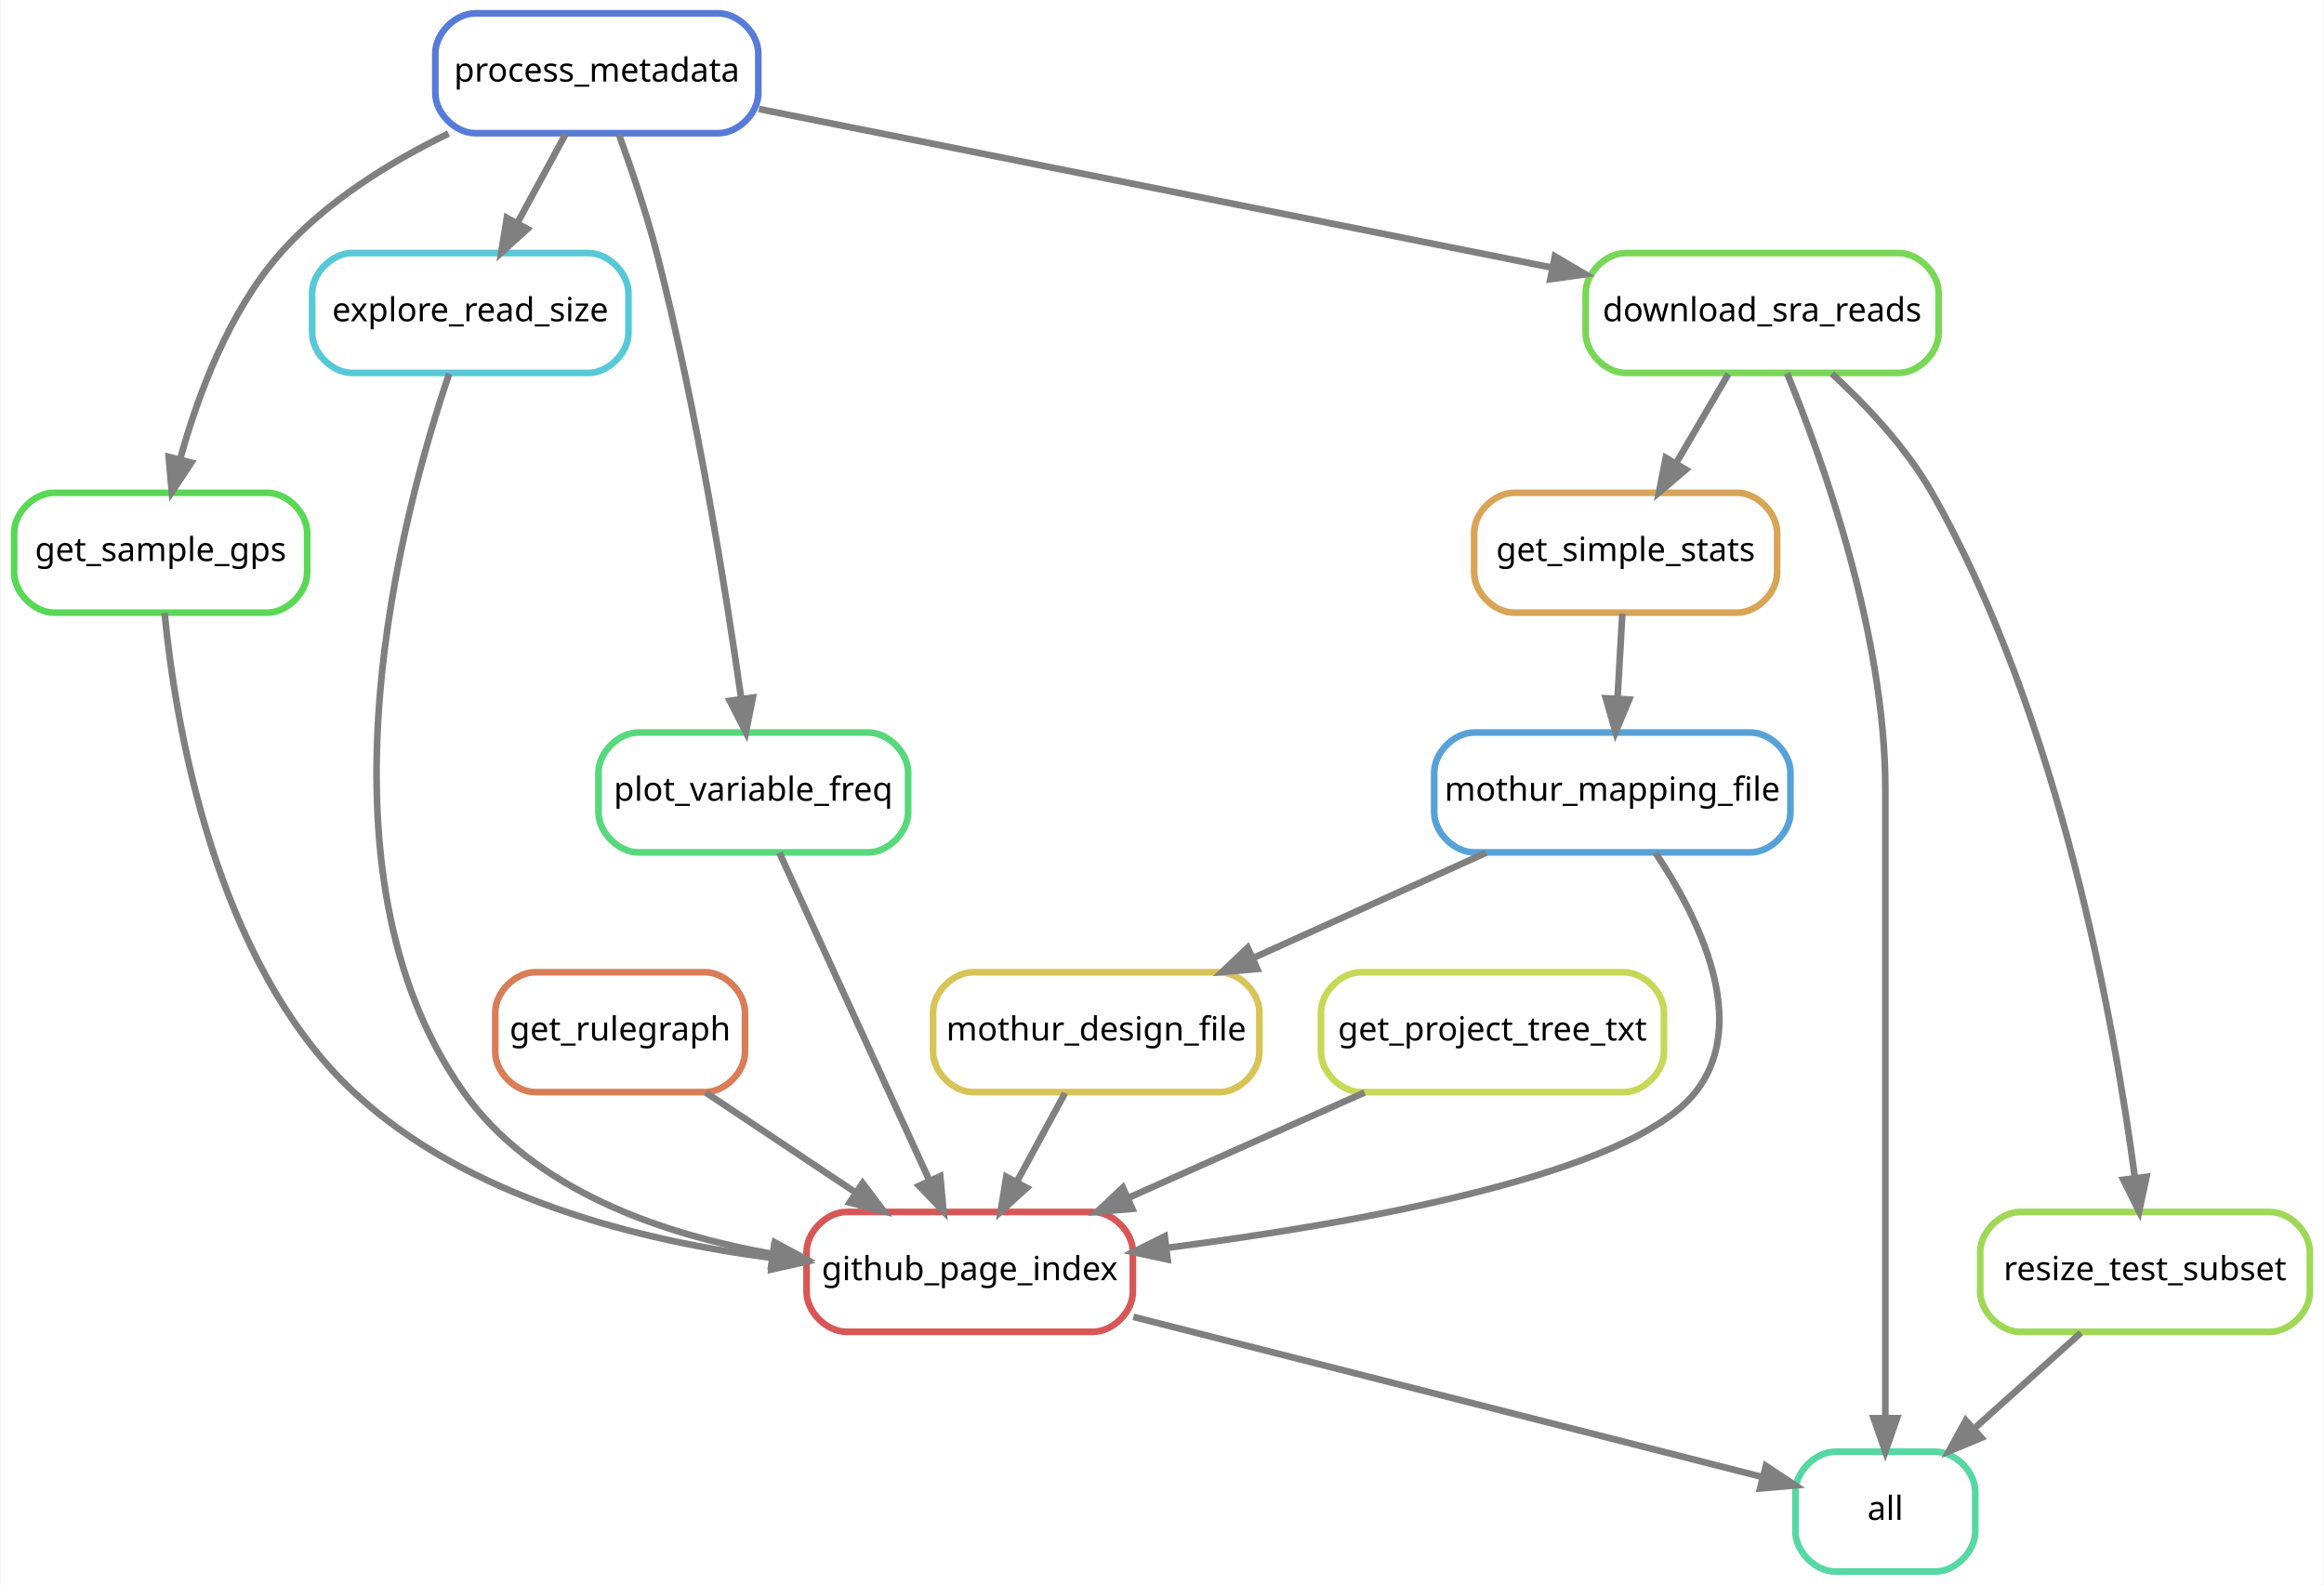
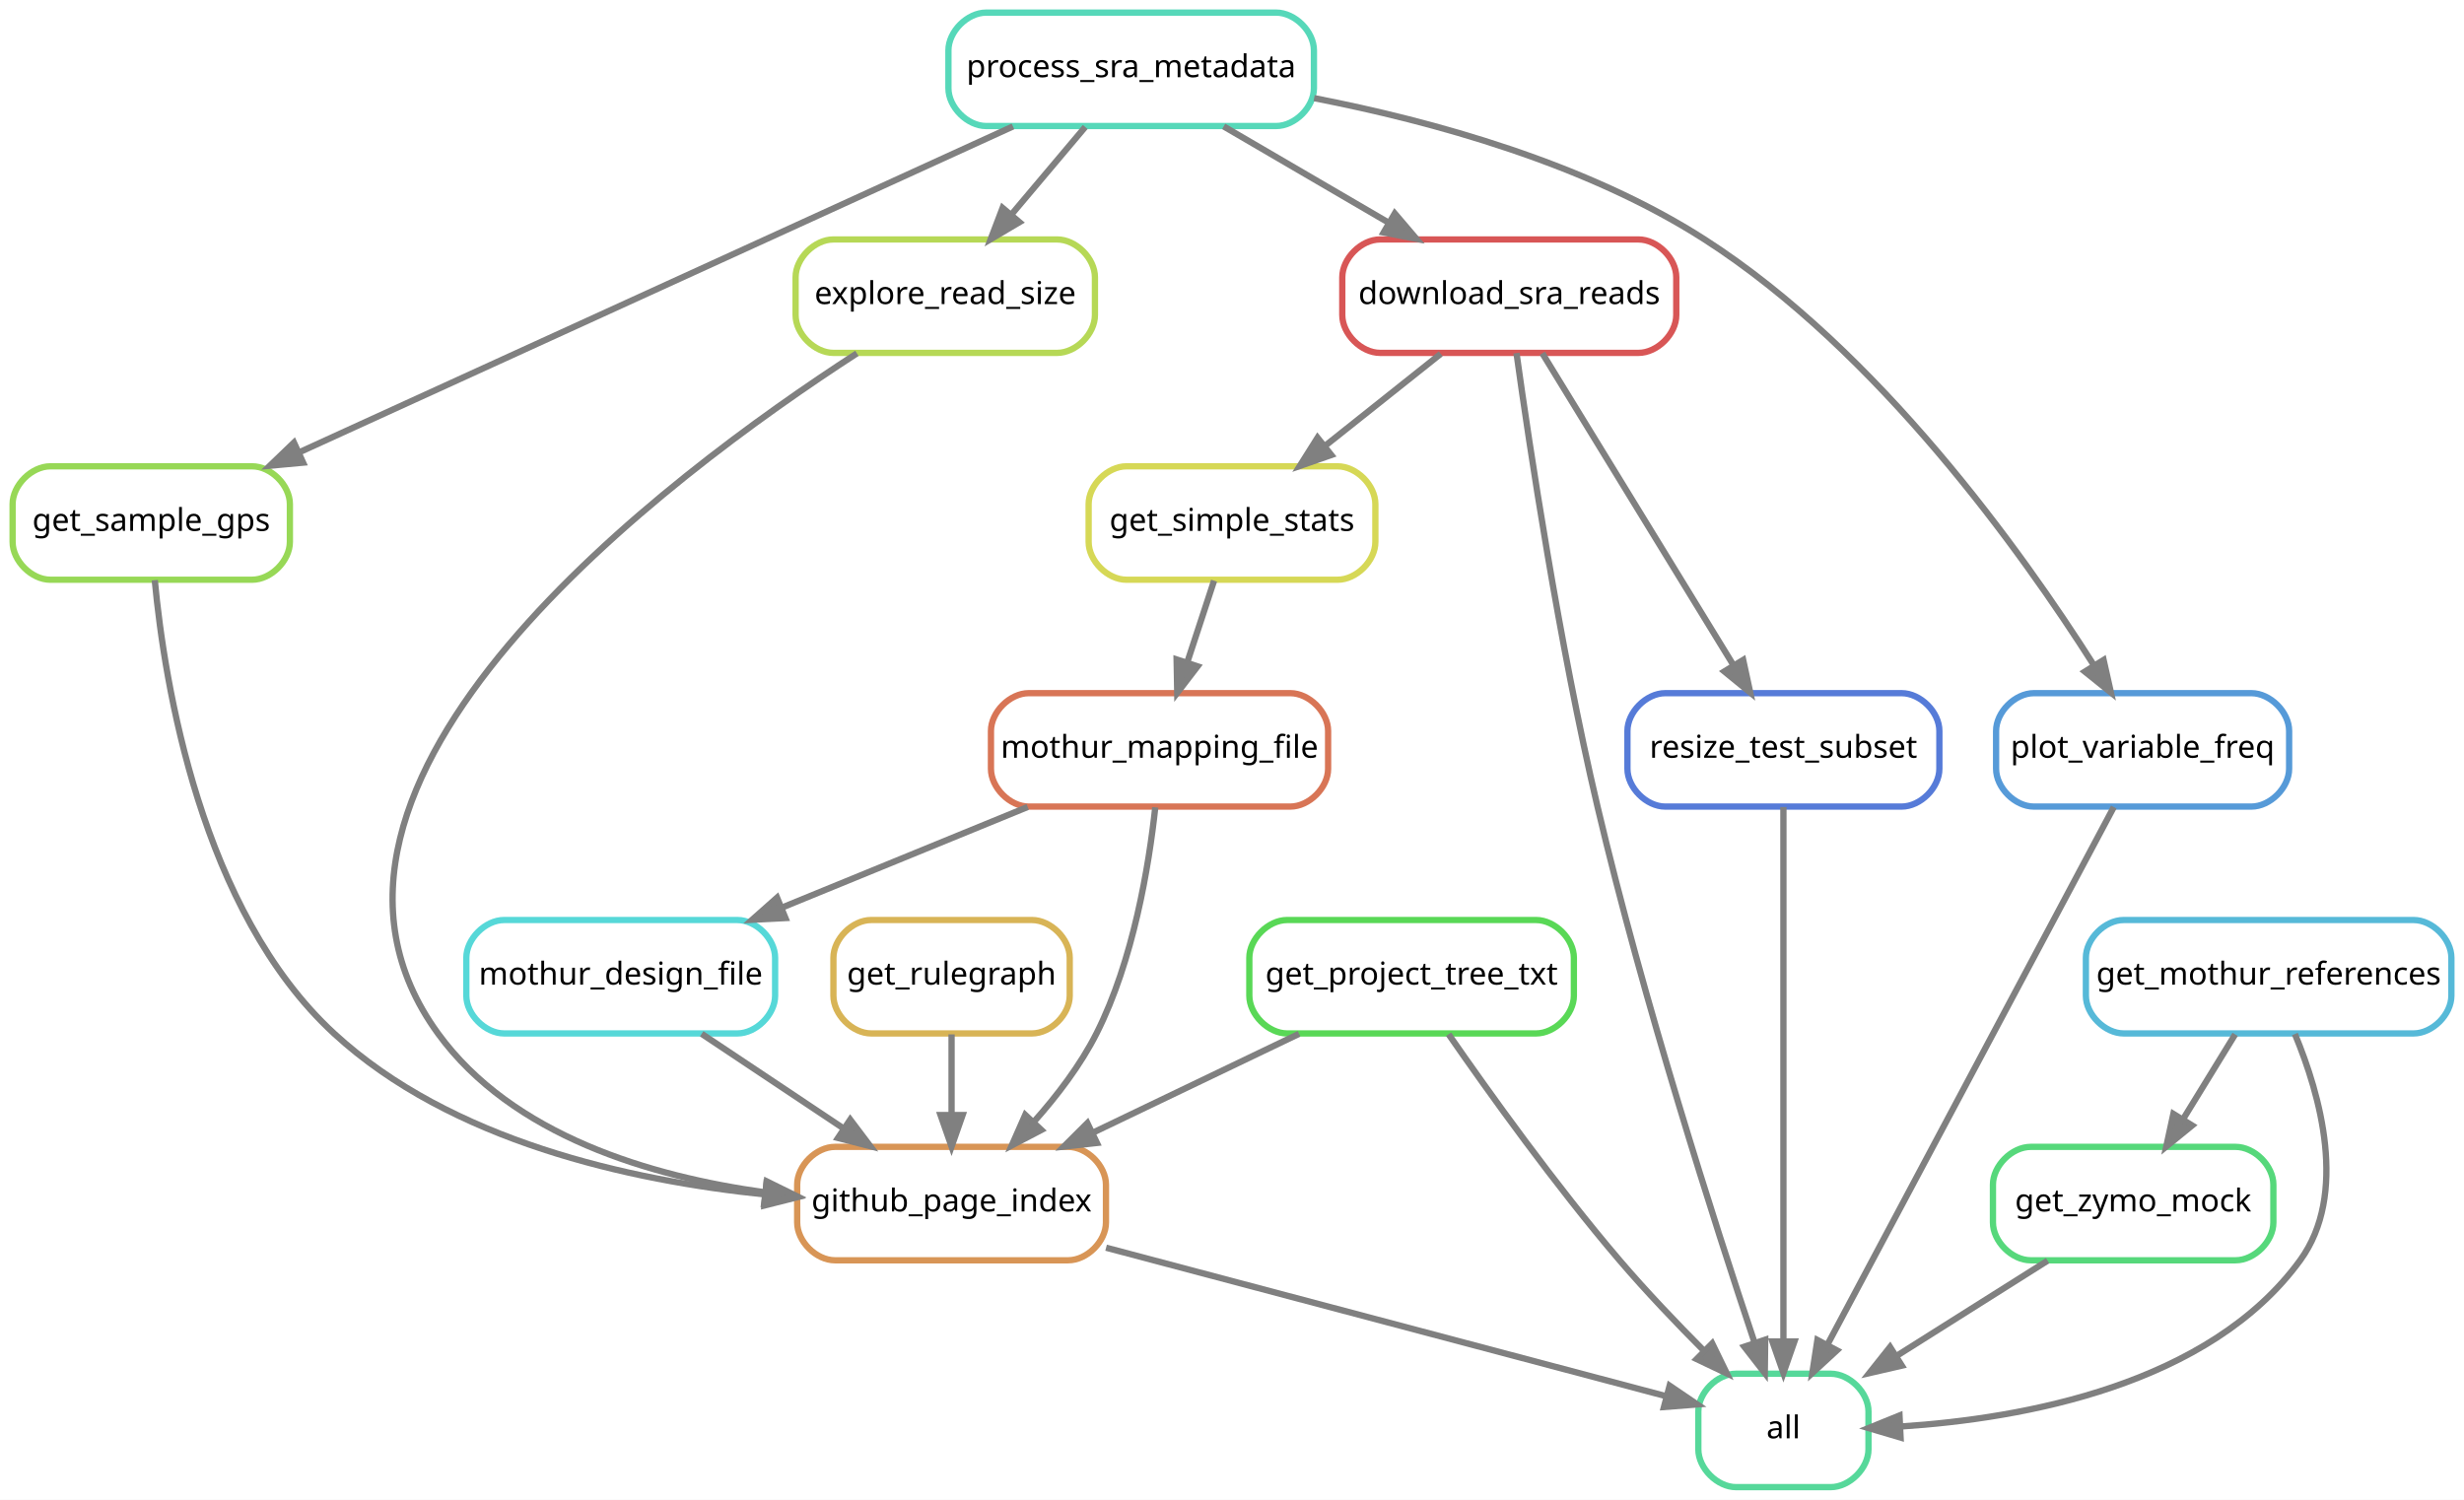
- <svg xmlns="http://www.w3.org/2000/svg" width="698pt" height="476pt" viewBox="0.00 0.00 697.50 476.00">
+ <svg xmlns="http://www.w3.org/2000/svg" width="782pt" height="476pt" viewBox="0.00 0.00 782.00 476.00">
  <g id="graph0" class="graph" transform="scale(1 1) rotate(0) translate(4 472)">
-     <polygon fill="white" stroke="none" points="-4,4 -4,-472 693.5,-472 693.5,4 -4,4" />
+     <polygon fill="white" stroke="none" points="-4,4 -4,-472 778,-472 778,4 -4,4" />
    <g id="node1" class="node">
-       <path fill="none" stroke="#56d8a2" stroke-width="2" d="M577,-36C577,-36 547,-36 547,-36 541,-36 535,-30 535,-24 535,-24 535,-12 535,-12 535,-6 541,0 547,0 547,0 577,0 577,0 583,0 589,-6 589,-12 589,-12 589,-24 589,-24 589,-30 583,-36 577,-36" />
+       <path fill="none" stroke="#56d89a" stroke-width="2" d="M577,-36C577,-36 547,-36 547,-36 541,-36 535,-30 535,-24 535,-24 535,-12 535,-12 535,-6 541,0 547,0 547,0 577,0 577,0 583,0 589,-6 589,-12 589,-12 589,-24 589,-24 589,-30 583,-36 577,-36" />
      <text text-anchor="middle" x="562" y="-15.5" font-family="sans" font-size="10.00">all</text>
    </g>
    <g id="node2" class="node">
-       <path fill="none" stroke="#d85656" stroke-width="2" d="M324,-108C324,-108 250,-108 250,-108 244,-108 238,-102 238,-96 238,-96 238,-84 238,-84 238,-78 244,-72 250,-72 250,-72 324,-72 324,-72 330,-72 336,-78 336,-84 336,-84 336,-96 336,-96 336,-102 330,-108 324,-108" />
-       <text text-anchor="middle" x="287" y="-87.5" font-family="sans" font-size="10.00">github_page_index</text>
+       <path fill="none" stroke="#d89556" stroke-width="2" d="M335,-108C335,-108 261,-108 261,-108 255,-108 249,-102 249,-96 249,-96 249,-84 249,-84 249,-78 255,-72 261,-72 261,-72 335,-72 335,-72 341,-72 347,-78 347,-84 347,-84 347,-96 347,-96 347,-102 341,-108 335,-108" />
+       <text text-anchor="middle" x="298" y="-87.5" font-family="sans" font-size="10.00">github_page_index</text>
+     </g>
+     <g id="edge6" class="edge">
+       <path fill="none" stroke="grey" stroke-width="2" d="M347.04,-76C398.58,-62.33 478.49,-41.14 524.99,-28.81" />
+       <polygon fill="grey" stroke="grey" stroke-width="2" points="525.89,-32.2 534.66,-26.25 524.09,-25.43 525.89,-32.2" />
+     </g>
+     <g id="node3" class="node">
+       <path fill="none" stroke="#d8b456" stroke-width="2" d="M323.5,-180C323.5,-180 272.5,-180 272.5,-180 266.5,-180 260.5,-174 260.5,-168 260.5,-168 260.5,-156 260.5,-156 260.5,-150 266.5,-144 272.5,-144 272.5,-144 323.5,-144 323.5,-144 329.5,-144 335.5,-150 335.5,-156 335.5,-156 335.5,-168 335.5,-168 335.5,-174 329.5,-180 323.5,-180" />
+       <text text-anchor="middle" x="298" y="-159.5" font-family="sans" font-size="10.00">get_rulegraph</text>
+     </g>
+     <g id="edge9" class="edge">
+       <path fill="none" stroke="grey" stroke-width="2" d="M298,-143.7C298,-135.98 298,-126.71 298,-118.11" />
+       <polygon fill="grey" stroke="grey" stroke-width="2" points="301.5,-118.1 298,-108.1 294.5,-118.1 301.5,-118.1" />
+     </g>
+     <g id="node4" class="node">
+       <path fill="none" stroke="#97d856" stroke-width="2" d="M76,-324C76,-324 12,-324 12,-324 6,-324 0,-318 0,-312 0,-312 0,-300 0,-300 0,-294 6,-288 12,-288 12,-288 76,-288 76,-288 82,-288 88,-294 88,-300 88,-300 88,-312 88,-312 88,-318 82,-324 76,-324" />
+       <text text-anchor="middle" x="44" y="-303.5" font-family="sans" font-size="10.00">get_sample_gps</text>
+     </g>
+     <g id="edge10" class="edge">
+       <path fill="none" stroke="grey" stroke-width="2" d="M45.12,-287.86C48.22,-255 59.72,-182.96 102,-144 139.08,-109.83 195.91,-97.3 238.85,-92.89" />
+       <polygon fill="grey" stroke="grey" stroke-width="2" points="239.24,-96.37 248.89,-91.98 238.61,-89.4 239.24,-96.37" />
+     </g>
+     <g id="node5" class="node">
+       <path fill="none" stroke="#56d8b9" stroke-width="2" d="M401,-468C401,-468 309,-468 309,-468 303,-468 297,-462 297,-456 297,-456 297,-444 297,-444 297,-438 303,-432 309,-432 309,-432 401,-432 401,-432 407,-432 413,-438 413,-444 413,-444 413,-456 413,-456 413,-462 407,-468 401,-468" />
+       <text text-anchor="middle" x="355" y="-447.5" font-family="sans" font-size="10.00">process_sra_metadata</text>
+     </g>
+     <g id="edge14" class="edge">
+       <path fill="none" stroke="grey" stroke-width="2" d="M317.49,-431.87C260.63,-405.91 152.72,-356.64 90.81,-328.37" />
+       <polygon fill="grey" stroke="grey" stroke-width="2" points="92.2,-325.16 81.65,-324.19 89.29,-331.53 92.2,-325.16" />
+     </g>
+     <g id="node7" class="node">
+       <path fill="none" stroke="#b6d856" stroke-width="2" d="M331.5,-396C331.5,-396 260.5,-396 260.5,-396 254.5,-396 248.5,-390 248.5,-384 248.5,-384 248.5,-372 248.5,-372 248.5,-366 254.5,-360 260.5,-360 260.5,-360 331.5,-360 331.5,-360 337.5,-360 343.5,-366 343.5,-372 343.5,-372 343.5,-384 343.5,-384 343.5,-390 337.5,-396 331.5,-396" />
+       <text text-anchor="middle" x="296" y="-375.5" font-family="sans" font-size="10.00">explore_read_size</text>
+     </g>
+     <g id="edge15" class="edge">
+       <path fill="none" stroke="grey" stroke-width="2" d="M340.42,-431.7C333.34,-423.3 324.72,-413.07 316.95,-403.86" />
+       <polygon fill="grey" stroke="grey" stroke-width="2" points="319.54,-401.49 310.42,-396.1 314.19,-406.01 319.54,-401.49" />
+     </g>
+     <g id="node10" class="node">
+       <path fill="none" stroke="#d85656" stroke-width="2" d="M516,-396C516,-396 434,-396 434,-396 428,-396 422,-390 422,-384 422,-384 422,-372 422,-372 422,-366 428,-360 434,-360 434,-360 516,-360 516,-360 522,-360 528,-366 528,-372 528,-372 528,-384 528,-384 528,-390 522,-396 516,-396" />
+       <text text-anchor="middle" x="475" y="-375.5" font-family="sans" font-size="10.00">download_sra_reads</text>
+     </g>
+     <g id="edge18" class="edge">
+       <path fill="none" stroke="grey" stroke-width="2" d="M384.36,-431.88C400.05,-422.72 419.56,-411.34 436.45,-401.48" />
+       <polygon fill="grey" stroke="grey" stroke-width="2" points="438.66,-404.25 445.53,-396.19 435.13,-398.21 438.66,-404.25" />
+     </g>
+     <g id="node12" class="node">
+       <path fill="none" stroke="#569ad8" stroke-width="2" d="M710.5,-252C710.5,-252 641.5,-252 641.5,-252 635.5,-252 629.5,-246 629.5,-240 629.5,-240 629.5,-228 629.5,-228 629.5,-222 635.5,-216 641.5,-216 641.5,-216 710.5,-216 710.5,-216 716.5,-216 722.5,-222 722.5,-228 722.5,-228 722.5,-240 722.5,-240 722.5,-246 716.5,-252 710.5,-252" />
+       <text text-anchor="middle" x="676" y="-231.5" font-family="sans" font-size="10.00">plot_variable_freq</text>
+     </g>
+     <g id="edge20" class="edge">
+       <path fill="none" stroke="grey" stroke-width="2" d="M413.07,-440.85C450.69,-433.54 499.48,-420.1 537,-396 592.19,-360.55 637.71,-296.78 660.41,-261.06" />
+       <polygon fill="grey" stroke="grey" stroke-width="2" points="663.62,-262.53 665.94,-252.2 657.68,-258.83 663.62,-262.53" />
+     </g>
+     <g id="node6" class="node">
+       <path fill="none" stroke="#59d856" stroke-width="2" d="M483.5,-180C483.5,-180 404.5,-180 404.5,-180 398.5,-180 392.5,-174 392.5,-168 392.5,-168 392.5,-156 392.5,-156 392.5,-150 398.5,-144 404.5,-144 404.5,-144 483.5,-144 483.5,-144 489.5,-144 495.5,-150 495.5,-156 495.5,-156 495.5,-168 495.5,-168 495.5,-174 489.5,-180 483.5,-180" />
+       <text text-anchor="middle" x="444" y="-159.5" font-family="sans" font-size="10.00">get_project_tree_txt</text>
+     </g>
+     <g id="edge4" class="edge">
+       <path fill="none" stroke="grey" stroke-width="2" d="M455.74,-143.74C468.45,-125.4 489.63,-95.84 510,-72 518.37,-62.2 528.14,-51.97 536.93,-43.14" />
+       <polygon fill="grey" stroke="grey" stroke-width="2" points="539.4,-45.62 544.04,-36.09 534.47,-40.65 539.4,-45.62" />
+     </g>
+     <g id="edge12" class="edge">
+       <path fill="none" stroke="grey" stroke-width="2" d="M408.28,-143.88C388.5,-134.39 363.73,-122.51 342.67,-112.42" />
+       <polygon fill="grey" stroke="grey" stroke-width="2" points="344.13,-109.24 333.6,-108.07 341.1,-115.55 344.13,-109.24" />
+     </g>
+     <g id="edge11" class="edge">
+       <path fill="none" stroke="grey" stroke-width="2" d="M267.96,-359.85C207.98,-321.02 77.21,-223.56 135,-144 158.58,-111.54 202.53,-98.57 238.86,-93.56" />
+       <polygon fill="grey" stroke="grey" stroke-width="2" points="239.37,-97.03 248.88,-92.35 238.53,-90.08 239.37,-97.03" />
+     </g>
+     <g id="node8" class="node">
+       <path fill="none" stroke="#d87556" stroke-width="2" d="M405.5,-252C405.5,-252 322.5,-252 322.5,-252 316.5,-252 310.5,-246 310.5,-240 310.5,-240 310.5,-228 310.5,-228 310.5,-222 316.5,-216 322.5,-216 322.5,-216 405.5,-216 405.5,-216 411.5,-216 417.5,-222 417.5,-228 417.5,-228 417.5,-240 417.5,-240 417.5,-246 411.5,-252 405.5,-252" />
+       <text text-anchor="middle" x="364" y="-231.5" font-family="sans" font-size="10.00">mothur_mapping_file</text>
+     </g>
+     <g id="edge8" class="edge">
+       <path fill="none" stroke="grey" stroke-width="2" d="M362.65,-215.76C360.63,-197.19 355.71,-167.18 344,-144 338.92,-133.95 331.51,-124.24 324.11,-115.95" />
+       <polygon fill="grey" stroke="grey" stroke-width="2" points="326.49,-113.37 317.11,-108.46 321.38,-118.15 326.49,-113.37" />
+     </g>
+     <g id="node11" class="node">
+       <path fill="none" stroke="#56d8d8" stroke-width="2" d="M230,-180C230,-180 156,-180 156,-180 150,-180 144,-174 144,-168 144,-168 144,-156 144,-156 144,-150 150,-144 156,-144 156,-144 230,-144 230,-144 236,-144 242,-150 242,-156 242,-156 242,-168 242,-168 242,-174 236,-180 230,-180" />
+       <text text-anchor="middle" x="193" y="-159.5" font-family="sans" font-size="10.00">mothur_design_file</text>
+     </g>
+     <g id="edge19" class="edge">
+       <path fill="none" stroke="grey" stroke-width="2" d="M322.17,-215.88C298.58,-206.22 268.94,-194.09 244,-183.88" />
+       <polygon fill="grey" stroke="grey" stroke-width="2" points="245.28,-180.62 234.7,-180.07 242.62,-187.1 245.28,-180.62" />
+     </g>
+     <g id="node9" class="node">
+       <path fill="none" stroke="#d6d856" stroke-width="2" d="M420.5,-324C420.5,-324 353.5,-324 353.5,-324 347.5,-324 341.5,-318 341.5,-312 341.5,-312 341.5,-300 341.5,-300 341.5,-294 347.5,-288 353.5,-288 353.5,-288 420.5,-288 420.5,-288 426.5,-288 432.5,-294 432.5,-300 432.5,-300 432.5,-312 432.5,-312 432.5,-318 426.5,-324 420.5,-324" />
+       <text text-anchor="middle" x="387" y="-303.5" font-family="sans" font-size="10.00">get_simple_stats</text>
+     </g>
+     <g id="edge16" class="edge">
+       <path fill="none" stroke="grey" stroke-width="2" d="M381.31,-287.7C378.75,-279.9 375.67,-270.51 372.82,-261.83" />
+       <polygon fill="grey" stroke="grey" stroke-width="2" points="376.07,-260.51 369.62,-252.1 369.42,-262.7 376.07,-260.51" />
    </g>
    <g id="edge1" class="edge">
-       <path fill="none" stroke="grey" stroke-width="2" d="M336.16,-76.49C390.4,-62.68 476.42,-40.78 525.15,-28.38" />
-       <polygon fill="grey" stroke="grey" stroke-width="2" points="526.13,-31.74 534.96,-25.88 524.4,-24.96 526.13,-31.74" />
+       <path fill="none" stroke="grey" stroke-width="2" d="M477.29,-359.94C481.4,-330.41 490.76,-267.91 503,-216 517.53,-154.38 540.24,-83.6 552.83,-45.92" />
+       <polygon fill="grey" stroke="grey" stroke-width="2" points="556.22,-46.8 556.09,-36.21 549.59,-44.57 556.22,-46.8" />
    </g>
-     <g id="node3" class="node">
-       <path fill="none" stroke="#d87d56" stroke-width="2" d="M207.5,-180C207.5,-180 156.5,-180 156.5,-180 150.5,-180 144.5,-174 144.5,-168 144.5,-168 144.5,-156 144.5,-156 144.5,-150 150.5,-144 156.5,-144 156.5,-144 207.5,-144 207.5,-144 213.5,-144 219.5,-150 219.5,-156 219.5,-156 219.5,-168 219.5,-168 219.5,-174 213.5,-180 207.5,-180" />
-       <text text-anchor="middle" x="182" y="-159.5" font-family="sans" font-size="10.00">get_rulegraph</text>
+     <g id="edge17" class="edge">
+       <path fill="none" stroke="grey" stroke-width="2" d="M453.25,-359.7C442.16,-350.88 428.53,-340.03 416.51,-330.47" />
+       <polygon fill="grey" stroke="grey" stroke-width="2" points="418.51,-327.59 408.5,-324.1 414.15,-333.07 418.51,-327.59" />
    </g>
-     <g id="edge4" class="edge">
-       <path fill="none" stroke="grey" stroke-width="2" d="M207.69,-143.88C221.29,-134.81 238.17,-123.55 252.86,-113.76" />
-       <polygon fill="grey" stroke="grey" stroke-width="2" points="254.84,-116.65 261.22,-108.19 250.95,-110.82 254.84,-116.65" />
+     <g id="node13" class="node">
+       <path fill="none" stroke="#567bd8" stroke-width="2" d="M599.5,-252C599.5,-252 524.5,-252 524.5,-252 518.5,-252 512.5,-246 512.5,-240 512.5,-240 512.5,-228 512.5,-228 512.5,-222 518.5,-216 524.5,-216 524.5,-216 599.5,-216 599.5,-216 605.5,-216 611.5,-222 611.5,-228 611.5,-228 611.5,-240 611.5,-240 611.5,-246 605.5,-252 599.5,-252" />
+       <text text-anchor="middle" x="562" y="-231.5" font-family="sans" font-size="10.00">resize_test_subset</text>
    </g>
-     <g id="node4" class="node">
-       <path fill="none" stroke="#56d87b" stroke-width="2" d="M256.5,-252C256.5,-252 187.5,-252 187.5,-252 181.5,-252 175.5,-246 175.5,-240 175.5,-240 175.5,-228 175.5,-228 175.5,-222 181.5,-216 187.5,-216 187.5,-216 256.5,-216 256.5,-216 262.5,-216 268.5,-222 268.5,-228 268.5,-228 268.5,-240 268.5,-240 268.5,-246 262.5,-252 256.5,-252" />
-       <text text-anchor="middle" x="222" y="-231.5" font-family="sans" font-size="10.00">plot_variable_freq</text>
-     </g>
-     <g id="edge8" class="edge">
-       <path fill="none" stroke="grey" stroke-width="2" d="M229.84,-215.87C241.02,-191.46 261.63,-146.43 274.81,-117.64" />
-       <polygon fill="grey" stroke="grey" stroke-width="2" points="278.15,-118.74 279.13,-108.19 271.79,-115.83 278.15,-118.74" />
-     </g>
-     <g id="node5" class="node">
-       <path fill="none" stroke="#567bd8" stroke-width="2" d="M211.5,-468C211.5,-468 138.5,-468 138.5,-468 132.5,-468 126.5,-462 126.5,-456 126.5,-456 126.5,-444 126.5,-444 126.5,-438 132.5,-432 138.5,-432 138.5,-432 211.5,-432 211.5,-432 217.5,-432 223.5,-438 223.5,-444 223.5,-444 223.5,-456 223.5,-456 223.5,-462 217.5,-468 211.5,-468" />
-       <text text-anchor="middle" x="175" y="-447.5" font-family="sans" font-size="10.00">process_metadata</text>
-     </g>
-     <g id="edge11" class="edge">
-       <path fill="none" stroke="grey" stroke-width="2" d="M181.67,-431.53C185.39,-421.29 189.89,-408.04 193,-396 205,-349.55 213.79,-294.31 218.38,-262.1" />
-       <polygon fill="grey" stroke="grey" stroke-width="2" points="221.86,-262.49 219.78,-252.1 214.93,-261.52 221.86,-262.49" />
-     </g>
-     <g id="node6" class="node">
-       <path fill="none" stroke="#59d856" stroke-width="2" d="M76,-324C76,-324 12,-324 12,-324 6,-324 0,-318 0,-312 0,-312 0,-300 0,-300 0,-294 6,-288 12,-288 12,-288 76,-288 76,-288 82,-288 88,-294 88,-300 88,-300 88,-312 88,-312 88,-318 82,-324 76,-324" />
-       <text text-anchor="middle" x="44" y="-303.5" font-family="sans" font-size="10.00">get_sample_gps</text>
-     </g>
-     <g id="edge12" class="edge">
-       <path fill="none" stroke="grey" stroke-width="2" d="M130.48,-431.91C112.87,-423.33 93.62,-411.43 80,-396 64.46,-378.39 55.12,-353.2 49.86,-334.12" />
-       <polygon fill="grey" stroke="grey" stroke-width="2" points="53.2,-333.05 47.35,-324.22 46.42,-334.78 53.2,-333.05" />
-     </g>
-     <g id="node8" class="node">
-       <path fill="none" stroke="#56c9d8" stroke-width="2" d="M172.5,-396C172.5,-396 101.5,-396 101.5,-396 95.5,-396 89.5,-390 89.5,-384 89.5,-384 89.5,-372 89.5,-372 89.5,-366 95.5,-360 101.5,-360 101.5,-360 172.5,-360 172.5,-360 178.5,-360 184.5,-366 184.5,-372 184.5,-372 184.5,-384 184.5,-384 184.5,-390 178.5,-396 172.5,-396" />
-       <text text-anchor="middle" x="137" y="-375.5" font-family="sans" font-size="10.00">explore_read_size</text>
+     <g id="edge21" class="edge">
+       <path fill="none" stroke="grey" stroke-width="2" d="M485.49,-359.87C500.58,-335.24 528.52,-289.64 546.14,-260.88" />
+       <polygon fill="grey" stroke="grey" stroke-width="2" points="549.23,-262.54 551.47,-252.19 543.26,-258.89 549.23,-262.54" />
    </g>
    <g id="edge13" class="edge">
-       <path fill="none" stroke="grey" stroke-width="2" d="M165.61,-431.7C161.24,-423.64 155.94,-413.89 151.1,-404.98" />
-       <polygon fill="grey" stroke="grey" stroke-width="2" points="154.13,-403.22 146.29,-396.1 147.98,-406.56 154.13,-403.22" />
+       <path fill="none" stroke="grey" stroke-width="2" d="M218.69,-143.88C232.29,-134.81 249.17,-123.55 263.86,-113.76" />
+       <polygon fill="grey" stroke="grey" stroke-width="2" points="265.84,-116.65 272.22,-108.19 261.95,-110.82 265.84,-116.65" />
    </g>
-     <g id="node11" class="node">
-       <path fill="none" stroke="#78d856" stroke-width="2" d="M566,-396C566,-396 484,-396 484,-396 478,-396 472,-390 472,-384 472,-384 472,-372 472,-372 472,-366 478,-360 484,-360 484,-360 566,-360 566,-360 572,-360 578,-366 578,-372 578,-372 578,-384 578,-384 578,-390 572,-396 566,-396" />
-       <text text-anchor="middle" x="525" y="-375.5" font-family="sans" font-size="10.00">download_sra_reads</text>
-     </g>
-     <g id="edge16" class="edge">
-       <path fill="none" stroke="grey" stroke-width="2" d="M223.67,-439.27C285.75,-426.85 393.26,-405.35 461.67,-391.67" />
-       <polygon fill="grey" stroke="grey" stroke-width="2" points="462.76,-395.02 471.88,-389.62 461.39,-388.15 462.76,-395.02" />
+     <g id="edge2" class="edge">
+       <path fill="none" stroke="grey" stroke-width="2" d="M666.86,-215.85C646.98,-178.52 599.66,-89.69 575.99,-45.26" />
+       <polygon fill="grey" stroke="grey" stroke-width="2" points="578.97,-43.41 571.18,-36.23 572.79,-46.7 578.97,-43.41" />
    </g>
    <g id="edge7" class="edge">
-       <path fill="none" stroke="grey" stroke-width="2" d="M45.18,-287.92C48.36,-255.16 60.02,-183.27 102,-144 135.97,-112.23 187.69,-99.34 227.82,-94.19" />
-       <polygon fill="grey" stroke="grey" stroke-width="2" points="228.23,-97.67 237.76,-93.04 227.42,-90.71 228.23,-97.67" />
+       <path fill="none" stroke="grey" stroke-width="2" d="M562,-215.85C562,-178.83 562,-91.18 562,-46.39" />
+       <polygon fill="grey" stroke="grey" stroke-width="2" points="565.5,-46.23 562,-36.23 558.5,-46.23 565.5,-46.23" />
    </g>
-     <g id="node7" class="node">
-       <path fill="none" stroke="#c6d856" stroke-width="2" d="M483.5,-180C483.5,-180 404.5,-180 404.5,-180 398.5,-180 392.5,-174 392.5,-168 392.5,-168 392.5,-156 392.5,-156 392.5,-150 398.5,-144 404.5,-144 404.5,-144 483.5,-144 483.5,-144 489.5,-144 495.5,-150 495.5,-156 495.5,-156 495.5,-168 495.5,-168 495.5,-174 489.5,-180 483.5,-180" />
-       <text text-anchor="middle" x="444" y="-159.5" font-family="sans" font-size="10.00">get_project_tree_txt</text>
-     </g>
-     <g id="edge6" class="edge">
-       <path fill="none" stroke="grey" stroke-width="2" d="M405.59,-143.88C384.13,-134.31 357.2,-122.3 334.43,-112.15" />
-       <polygon fill="grey" stroke="grey" stroke-width="2" points="335.84,-108.94 325.28,-108.07 332.99,-115.34 335.84,-108.94" />
-     </g>
-     <g id="edge9" class="edge">
-       <path fill="none" stroke="grey" stroke-width="2" d="M130.66,-359.78C116.57,-318.23 87.44,-210.95 135,-144 155.97,-114.47 194.67,-101.26 227.76,-95.41" />
-       <polygon fill="grey" stroke="grey" stroke-width="2" points="228.49,-98.84 237.83,-93.82 227.4,-91.92 228.49,-98.84" />
-     </g>
-     <g id="node9" class="node">
-       <path fill="none" stroke="#56a2d8" stroke-width="2" d="M521.5,-252C521.5,-252 438.5,-252 438.5,-252 432.5,-252 426.5,-246 426.5,-240 426.5,-240 426.5,-228 426.5,-228 426.5,-222 432.5,-216 438.5,-216 438.5,-216 521.5,-216 521.5,-216 527.5,-216 533.5,-222 533.5,-228 533.5,-228 533.5,-240 533.5,-240 533.5,-246 527.5,-252 521.5,-252" />
-       <text text-anchor="middle" x="480" y="-231.5" font-family="sans" font-size="10.00">mothur_mapping_file</text>
-     </g>
-     <g id="edge10" class="edge">
-       <path fill="none" stroke="grey" stroke-width="2" d="M492.97,-215.85C505.88,-196.53 521.56,-165.07 505,-144 485.56,-119.26 403.84,-104.64 346.19,-97.22" />
-       <polygon fill="grey" stroke="grey" stroke-width="2" points="346.44,-93.72 336.08,-95.96 345.57,-100.67 346.44,-93.72" />
-     </g>
-     <g id="node12" class="node">
-       <path fill="none" stroke="#d8c356" stroke-width="2" d="M362,-180C362,-180 288,-180 288,-180 282,-180 276,-174 276,-168 276,-168 276,-156 276,-156 276,-150 282,-144 288,-144 288,-144 362,-144 362,-144 368,-144 374,-150 374,-156 374,-156 374,-168 374,-168 374,-174 368,-180 362,-180" />
-       <text text-anchor="middle" x="325" y="-159.5" font-family="sans" font-size="10.00">mothur_design_file</text>
-     </g>
-     <g id="edge17" class="edge">
-       <path fill="none" stroke="grey" stroke-width="2" d="M442.08,-215.88C420.99,-206.35 394.54,-194.41 372.13,-184.28" />
-       <polygon fill="grey" stroke="grey" stroke-width="2" points="373.35,-180.99 362.79,-180.07 370.47,-187.37 373.35,-180.99" />
-     </g>
-     <g id="node10" class="node">
-       <path fill="none" stroke="#d8a456" stroke-width="2" d="M517.5,-324C517.5,-324 450.5,-324 450.5,-324 444.5,-324 438.5,-318 438.5,-312 438.5,-312 438.5,-300 438.5,-300 438.5,-294 444.5,-288 450.5,-288 450.5,-288 517.5,-288 517.5,-288 523.5,-288 529.5,-294 529.5,-300 529.5,-300 529.5,-312 529.5,-312 529.5,-318 523.5,-324 517.5,-324" />
-       <text text-anchor="middle" x="484" y="-303.5" font-family="sans" font-size="10.00">get_simple_stats</text>
-     </g>
-     <g id="edge14" class="edge">
-       <path fill="none" stroke="grey" stroke-width="2" d="M483.01,-287.7C482.57,-279.98 482.04,-270.71 481.55,-262.11" />
-       <polygon fill="grey" stroke="grey" stroke-width="2" points="485.04,-261.89 480.98,-252.1 478.05,-262.29 485.04,-261.89" />
+     <g id="node14" class="node">
+       <path fill="none" stroke="#56b9d8" stroke-width="2" d="M762,-180C762,-180 670,-180 670,-180 664,-180 658,-174 658,-168 658,-168 658,-156 658,-156 658,-150 664,-144 670,-144 670,-144 762,-144 762,-144 768,-144 774,-150 774,-156 774,-156 774,-168 774,-168 774,-174 768,-180 762,-180" />
+       <text text-anchor="middle" x="716" y="-159.5" font-family="sans" font-size="10.00">get_mothur_references</text>
    </g>
    <g id="edge3" class="edge">
-       <path fill="none" stroke="grey" stroke-width="2" d="M532.49,-359.89C543.3,-333.58 562,-281.37 562,-235 562,-235 562,-235 562,-161 562,-121 562,-74.65 562,-46.08" />
-       <polygon fill="grey" stroke="grey" stroke-width="2" points="565.5,-46.05 562,-36.05 558.5,-46.05 565.5,-46.05" />
+       <path fill="none" stroke="grey" stroke-width="2" d="M724.33,-143.82C732.37,-124.47 741.28,-93 726,-72 697.19,-32.42 638.22,-21.78 599.4,-19.26" />
+       <polygon fill="grey" stroke="grey" stroke-width="2" points="599.19,-15.74 589.03,-18.75 598.85,-22.74 599.19,-15.74" />
    </g>
-     <g id="edge15" class="edge">
-       <path fill="none" stroke="grey" stroke-width="2" d="M514.87,-359.7C510.15,-351.64 504.44,-341.89 499.22,-332.98" />
-       <polygon fill="grey" stroke="grey" stroke-width="2" points="502.09,-330.96 494.02,-324.1 496.05,-334.5 502.09,-330.96" />
+     <g id="node15" class="node">
+       <path fill="none" stroke="#56d87b" stroke-width="2" d="M705.5,-108C705.5,-108 640.5,-108 640.5,-108 634.5,-108 628.5,-102 628.5,-96 628.5,-96 628.5,-84 628.5,-84 628.5,-78 634.5,-72 640.5,-72 640.5,-72 705.5,-72 705.5,-72 711.5,-72 717.5,-78 717.5,-84 717.5,-84 717.5,-96 717.5,-96 717.5,-102 711.5,-108 705.5,-108" />
+       <text text-anchor="middle" x="673" y="-87.5" font-family="sans" font-size="10.00">get_zymo_mock</text>
    </g>
-     <g id="node13" class="node">
-       <path fill="none" stroke="#9fd856" stroke-width="2" d="M677.5,-108C677.5,-108 602.5,-108 602.5,-108 596.5,-108 590.5,-102 590.5,-96 590.5,-96 590.5,-84 590.5,-84 590.5,-78 596.5,-72 602.5,-72 602.5,-72 677.5,-72 677.5,-72 683.5,-72 689.5,-78 689.5,-84 689.5,-84 689.5,-96 689.5,-96 689.5,-102 683.5,-108 677.5,-108" />
-       <text text-anchor="middle" x="640" y="-87.5" font-family="sans" font-size="10.00">resize_test_subset</text>
-     </g>
-     <g id="edge18" class="edge">
-       <path fill="none" stroke="grey" stroke-width="2" d="M545.96,-359.77C556.35,-350.21 568.3,-337.54 576,-324 614.69,-255.98 630.98,-163.37 636.97,-118.12" />
-       <polygon fill="grey" stroke="grey" stroke-width="2" points="640.44,-118.55 638.22,-108.19 633.49,-117.68 640.44,-118.55" />
+     <g id="edge22" class="edge">
+       <path fill="none" stroke="grey" stroke-width="2" d="M705.37,-143.7C700.37,-135.56 694.31,-125.69 688.79,-116.7" />
+       <polygon fill="grey" stroke="grey" stroke-width="2" points="691.72,-114.79 683.51,-108.1 685.76,-118.46 691.72,-114.79" />
    </g>
    <g id="edge5" class="edge">
-       <path fill="none" stroke="grey" stroke-width="2" d="M315.61,-143.7C311.24,-135.64 305.94,-125.89 301.1,-116.98" />
-       <polygon fill="grey" stroke="grey" stroke-width="2" points="304.13,-115.22 296.29,-108.1 297.98,-118.56 304.13,-115.22" />
-     </g>
-     <g id="edge2" class="edge">
-       <path fill="none" stroke="grey" stroke-width="2" d="M620.72,-71.7C611.08,-63.05 599.27,-52.45 588.77,-43.03" />
-       <polygon fill="grey" stroke="grey" stroke-width="2" points="590.84,-40.18 581.06,-36.1 586.16,-45.39 590.84,-40.18" />
+       <path fill="none" stroke="grey" stroke-width="2" d="M645.85,-71.88C631.47,-62.81 613.62,-51.55 598.09,-41.76" />
+       <polygon fill="grey" stroke="grey" stroke-width="2" points="599.58,-38.56 589.26,-36.19 595.85,-44.48 599.58,-38.56" />
    </g>
  </g>
</svg>
